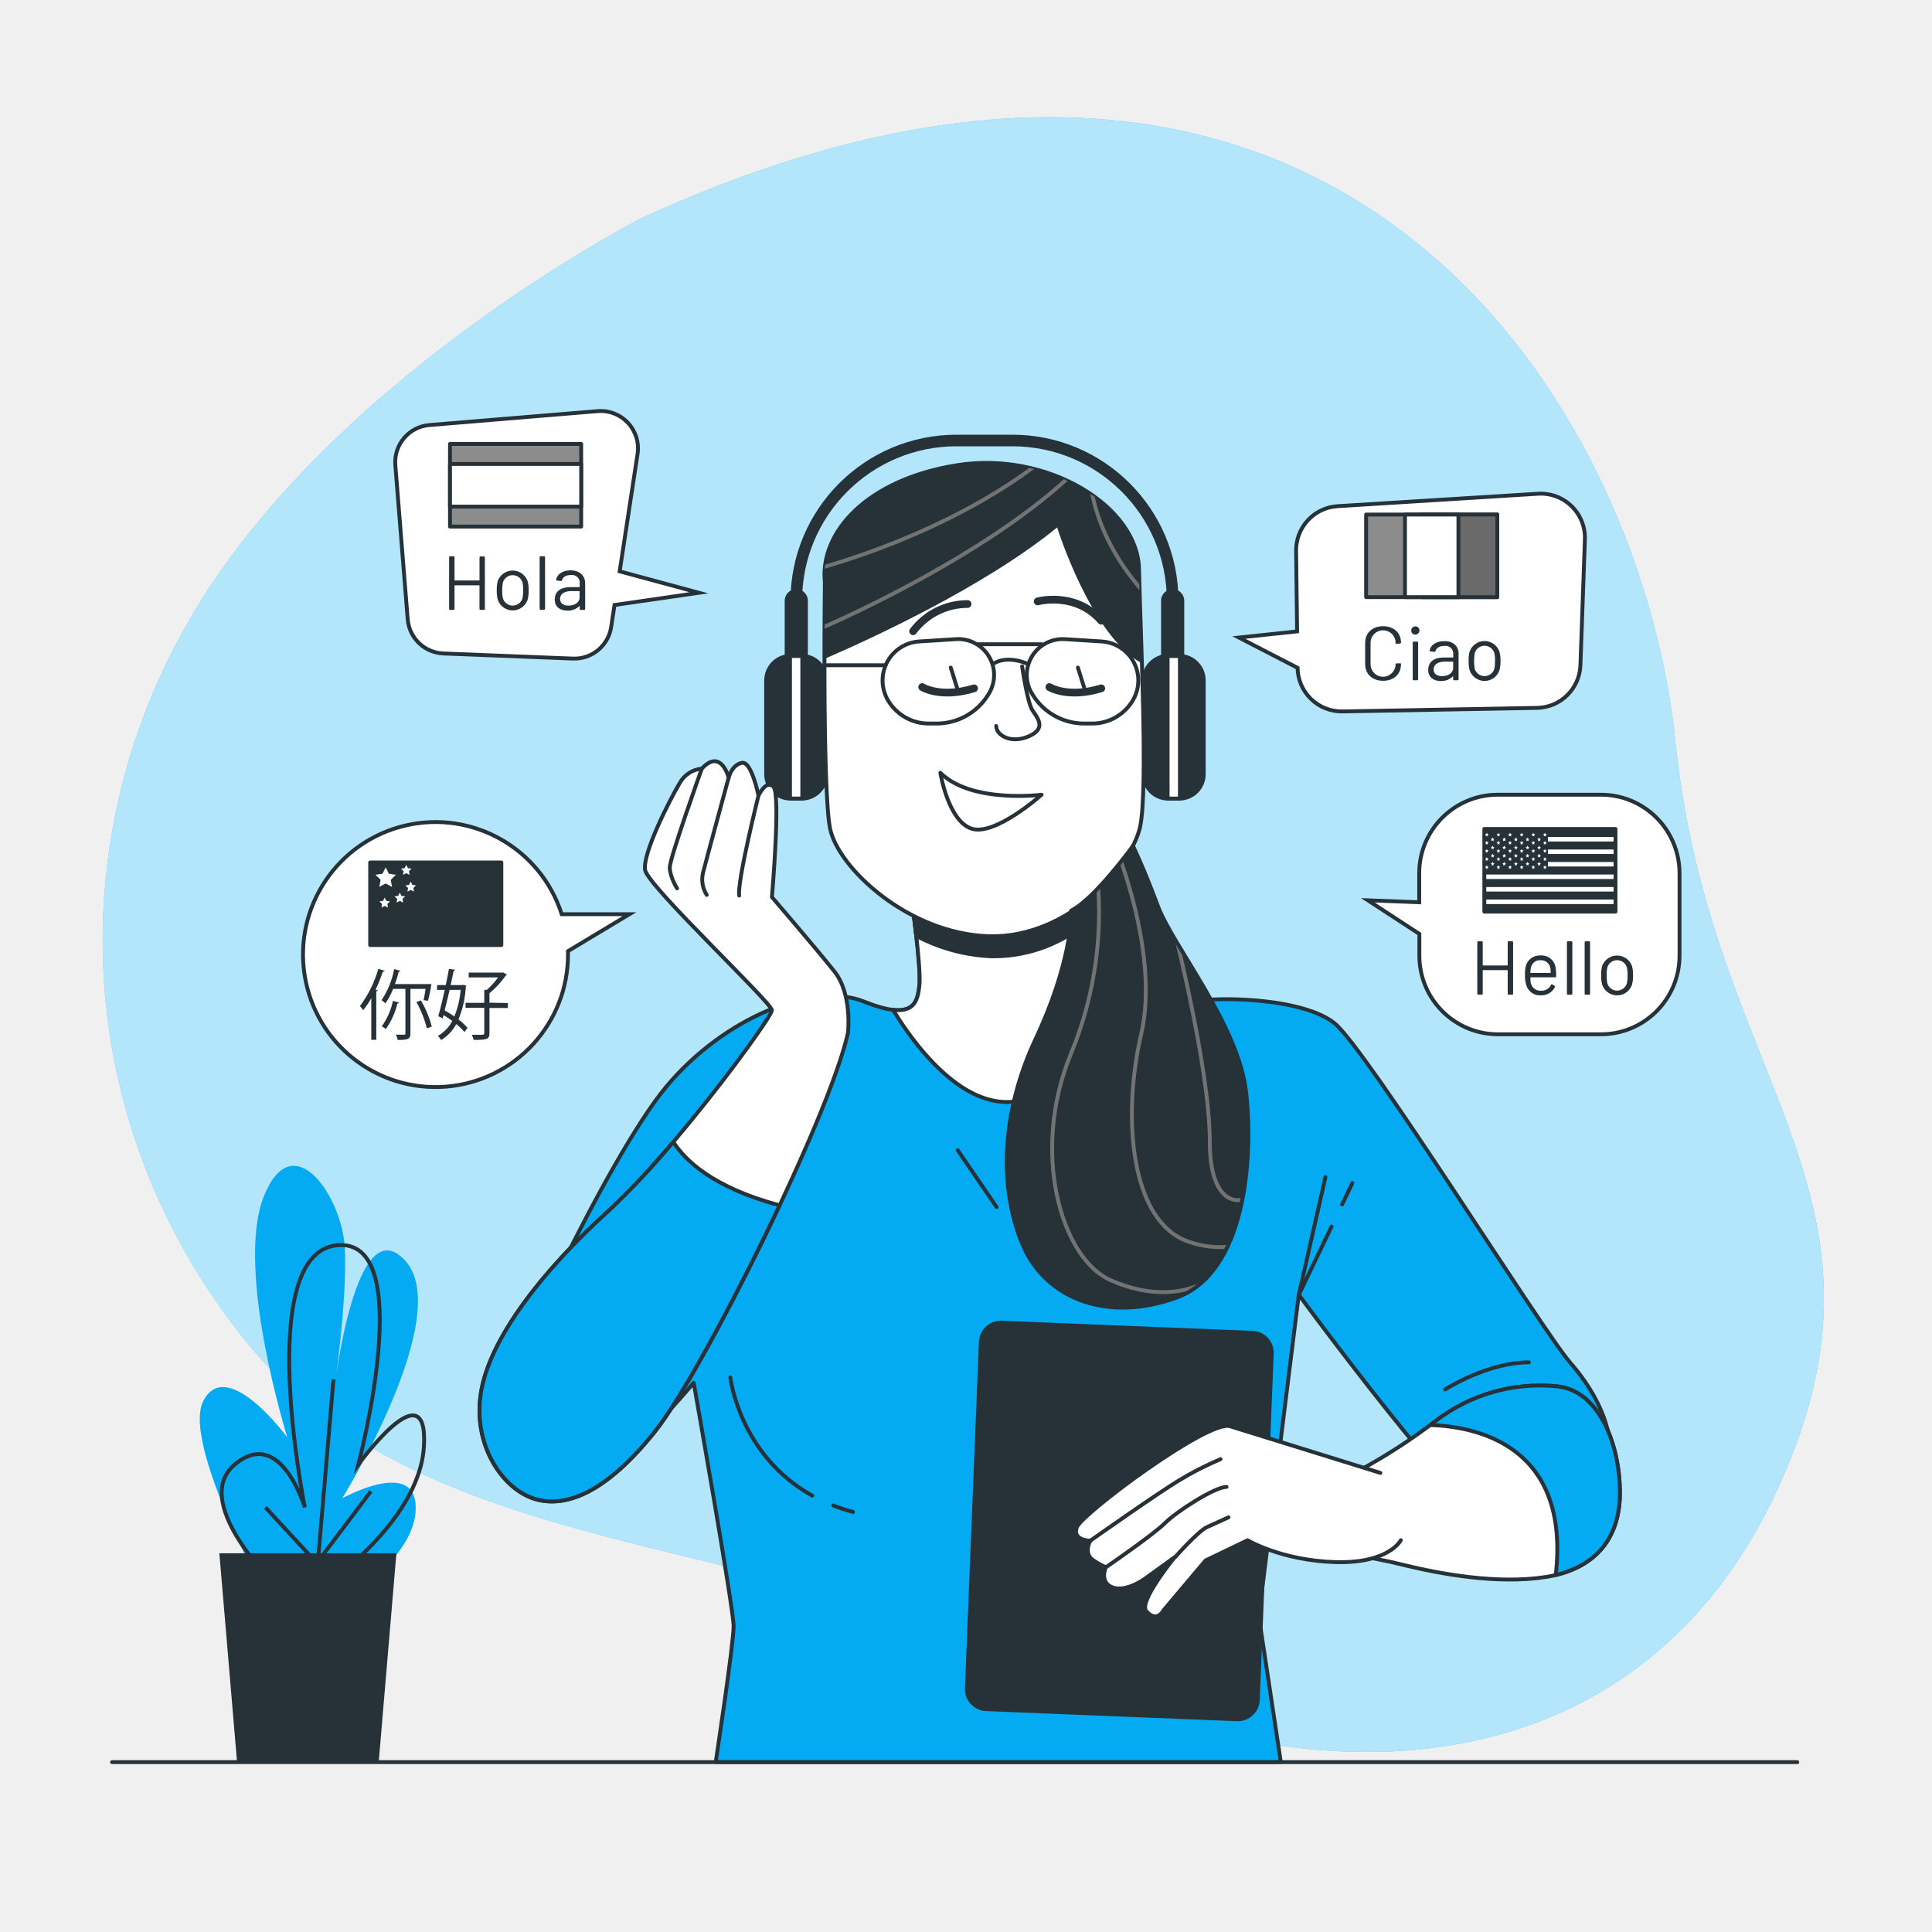
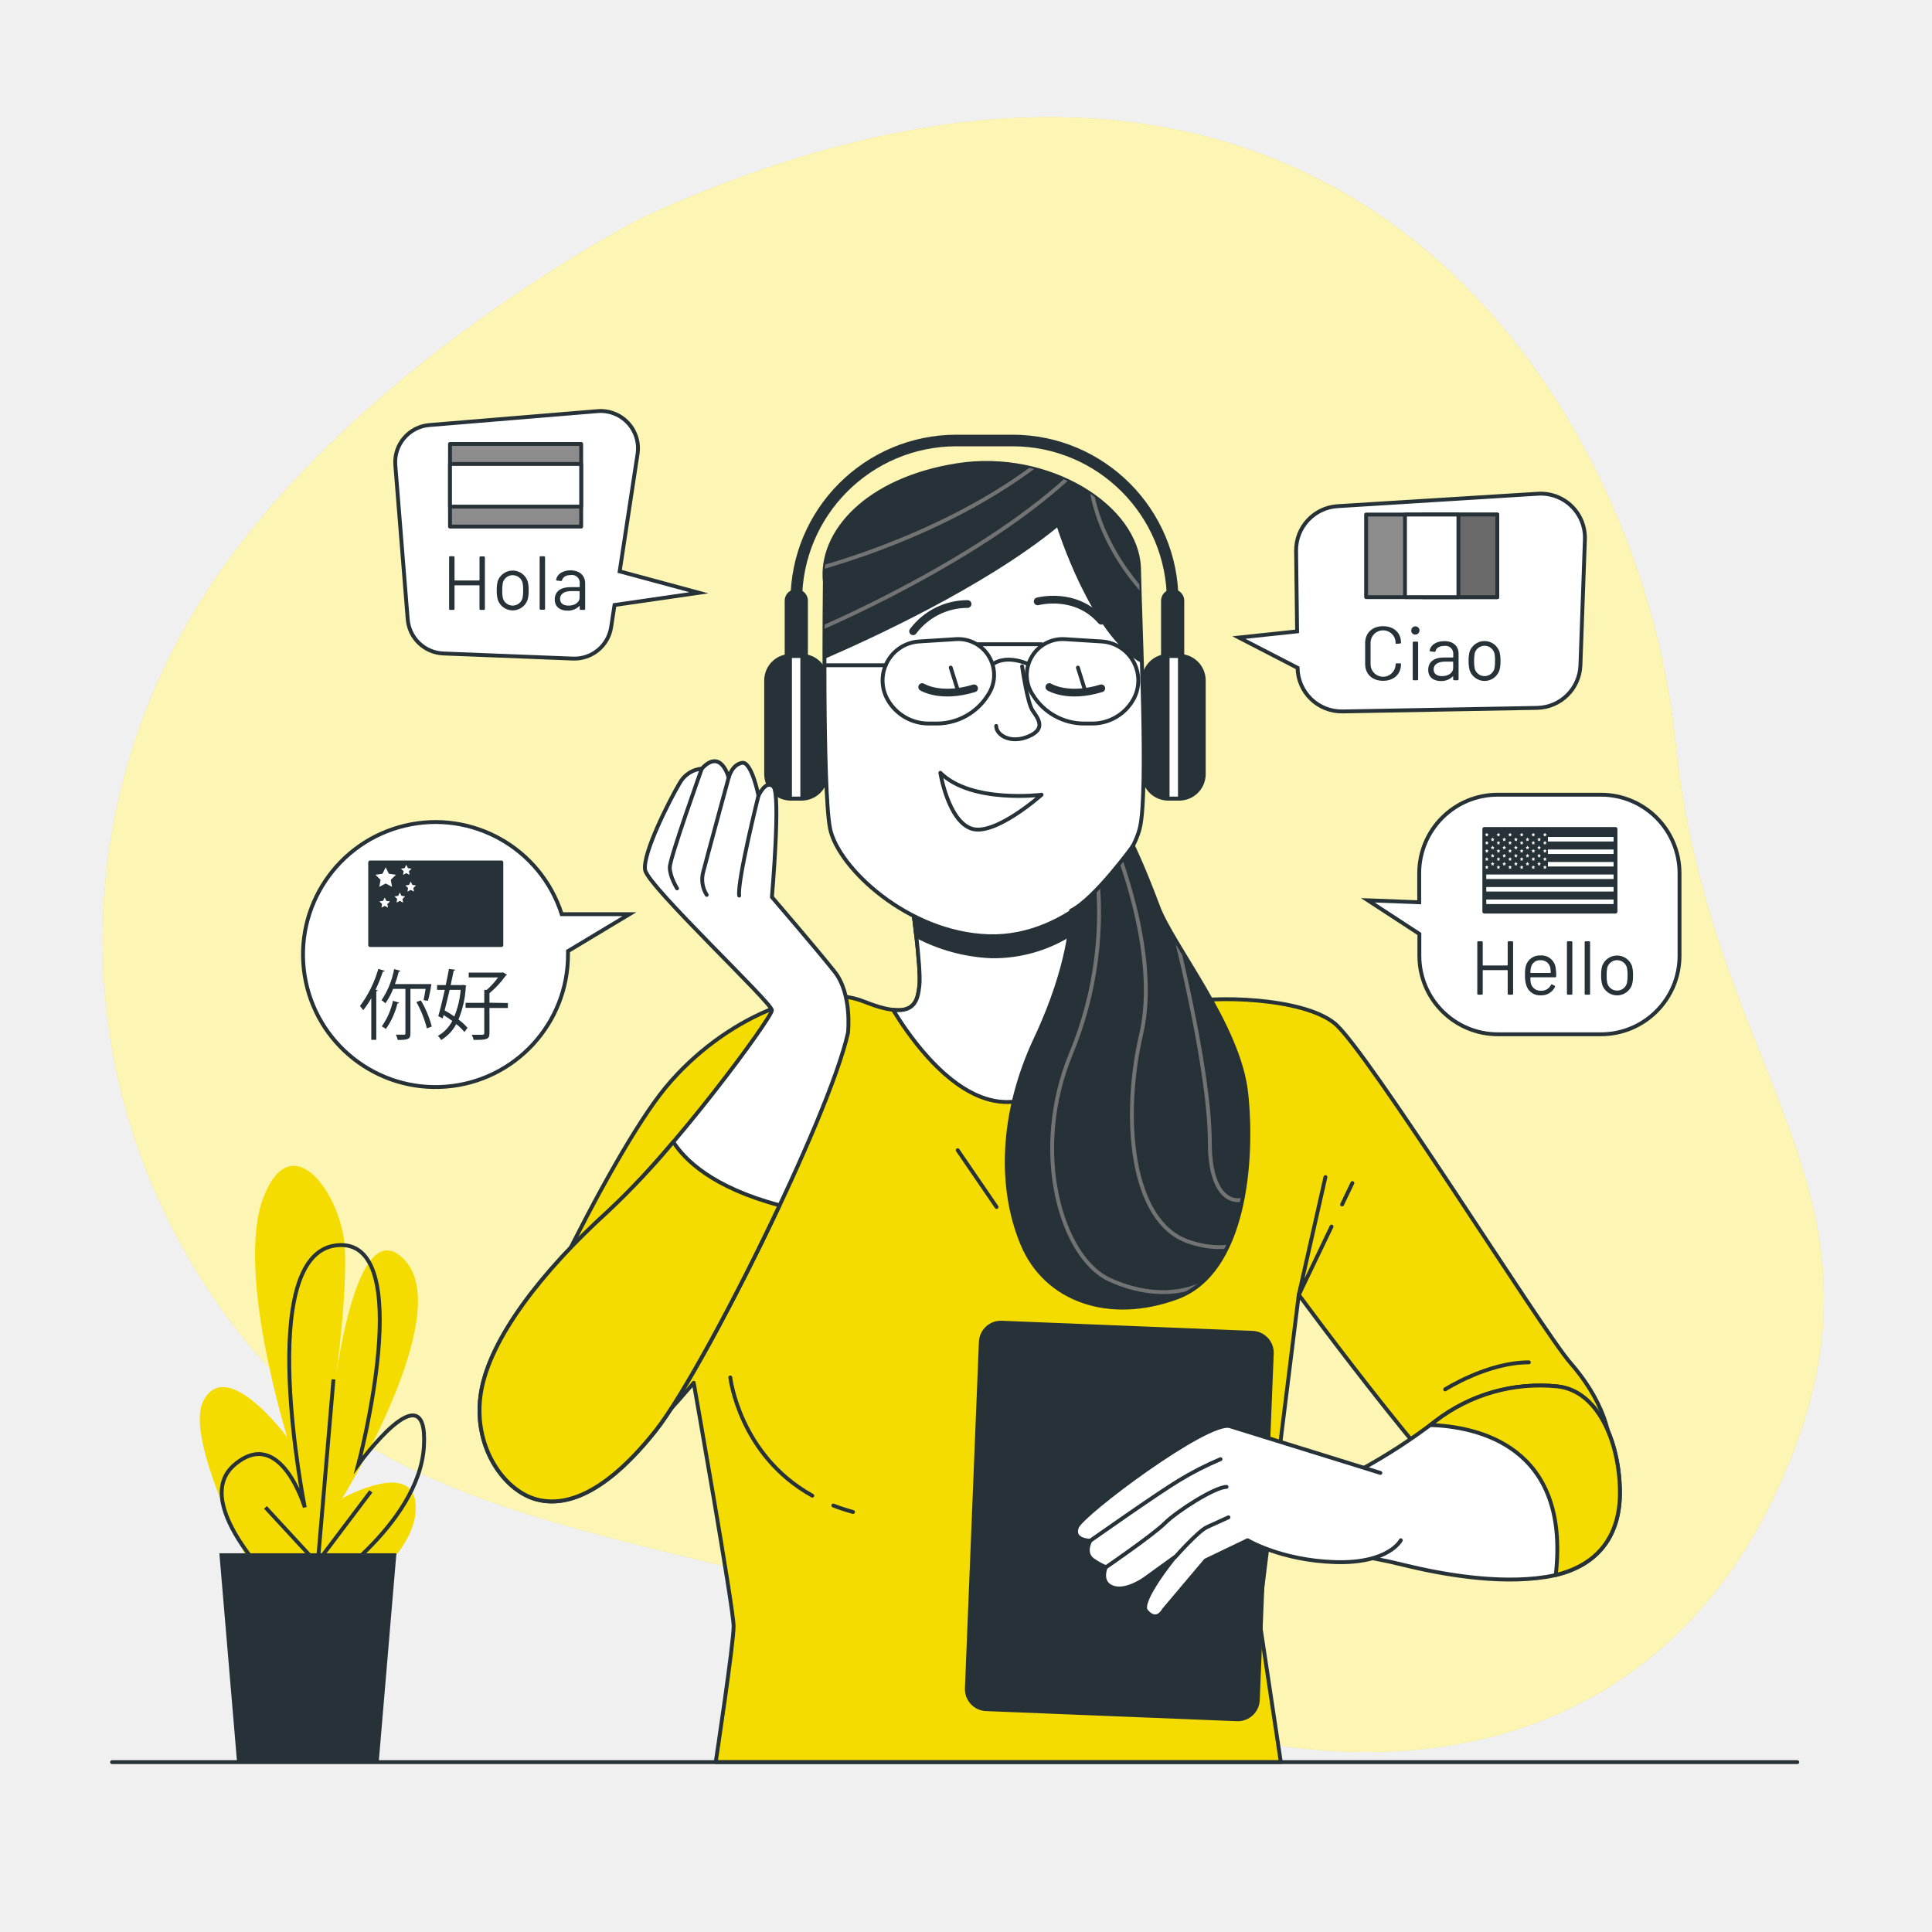
<svg xmlns="http://www.w3.org/2000/svg" viewBox="0 0 500 500">
  <defs>
    <clipPath id="freepik--clip-path--inject-35">
      <path d="M273.59,136.5s8.7,27.94,21.91,35.16c-.29-9.58-.63-18.58-.75-24.41-.34-16.12-23.51-30.56-47-26.87s-35.6,17.46-34.26,30.23c0,0-.11,8.77-.1,19.9C224.73,165.62,254.59,152,273.59,136.5Z" style="fill:#263238" />
    </clipPath>
    <clipPath id="freepik--clip-path-2--inject-35">
      <path d="M277.19,237.19s0,12.18-9.13,31.59-9.52,38.82-3.43,53.28,22.46,20.18,40,13.71,19.79-35.4,17.89-52.91-19-38.06-22.84-48.34-6.47-15.6-6.47-15.6-9.9,13.7-16,16.74Z" style="fill:#263238;stroke:#263238;stroke-linecap:round;stroke-linejoin:round" />
    </clipPath>
  </defs>
  <g id="freepik--background-simple--inject-35">
-     <path d="M166.19,56.37S90.42,95,52.63,154.47s-34.8,136,11.12,192.78,133.69,49.34,207.18,85.32,154.57,28.58,189.32-47.66S442.6,280.2,433.6,192,345.07-25.43,166.19,56.37Z" style="fill:#04ABF2" />
+     <path d="M166.19,56.37S90.42,95,52.63,154.47s-34.8,136,11.12,192.78,133.69,49.34,207.18,85.32,154.57,28.58,189.32-47.66S442.6,280.2,433.6,192,345.07-25.43,166.19,56.37Z" style="fill:#F5DC00" />
    <path d="M166.19,56.37S90.42,95,52.63,154.47s-34.8,136,11.12,192.78,133.69,49.34,207.18,85.32,154.57,28.58,189.32-47.66S442.6,280.2,433.6,192,345.07-25.43,166.19,56.37Z" style="fill:#fff;opacity:0.7" />
  </g>
  <g id="freepik--Plants--inject-35">
    <line x1="29" y1="456.04" x2="465.14" y2="456.04" style="fill:none;stroke:#263238;stroke-linecap:round;stroke-linejoin:round" />
-     <path d="M73,420.9s-26.49-46.52-20.38-58.35S74.36,372,74.36,372s-13.59-43.37-6.11-62.3,20.37,0,21,13.41-2.71,36.27-2.71,36.27,5.43-47.31,18.33-33.12-16.3,61.51-16.3,61.51,19.7-11,19,3.16-23.77,26.81-23.77,26.81" style="fill:#04ABF2" />
+     <path d="M73,420.9s-26.49-46.52-20.38-58.35S74.36,372,74.36,372s-13.59-43.37-6.11-62.3,20.37,0,21,13.41-2.71,36.27-2.71,36.27,5.43-47.31,18.33-33.12-16.3,61.51-16.3,61.51,19.7-11,19,3.16-23.77,26.81-23.77,26.81" style="fill:#F5DC00" />
    <path d="M73.23,412.23s-24.52-22.87-12.58-33.12,18.23,11,18.23,11-13.2-65.45,8.18-67.82,5.65,56.78,5.65,56.78,18.23-25.24,17-4.73S81.4,412.23,81.4,412.23" style="fill:none;stroke:#263238;stroke-miterlimit:10" />
    <line x1="85.27" y1="408.06" x2="68.7" y2="390.11" style="fill:none;stroke:#263238;stroke-miterlimit:10" />
    <line x1="81.82" y1="409.45" x2="86.3" y2="356.98" style="fill:none;stroke:#263238;stroke-miterlimit:10" />
    <line x1="81.12" y1="405.65" x2="95.97" y2="385.97" style="fill:none;stroke:#263238;stroke-miterlimit:10" />
    <polygon points="102.59 401.99 56.77 401.99 61.35 456.04 98.01 456.04 102.59 401.99" style="fill:#263238" />
  </g>
  <g id="freepik--text-balloons--inject-35">
    <path d="M398,127.78,346.16,131a11.44,11.44,0,0,0-10.73,11.57l.26,20.83L320.62,165l15.19,7.84a11.44,11.44,0,0,0,11.65,11.28l50.33-.92a11.44,11.44,0,0,0,11.22-11l1.16-32.56A11.43,11.43,0,0,0,398,127.78Z" style="fill:#fff;stroke:#263238;stroke-miterlimit:10" />
    <rect x="353.55" y="133.16" width="33.95" height="21.38" style="fill:#8c8c8c;stroke:#263238;stroke-linecap:round;stroke-linejoin:round" />
    <rect x="368.22" y="133.16" width="19.28" height="21.38" style="fill:#696969;stroke:#263238;stroke-linecap:round;stroke-linejoin:round" />
    <rect x="363.61" y="133.16" width="13.83" height="21.38" style="fill:#fff;stroke:#263238;stroke-linecap:round;stroke-linejoin:round" />
    <path d="M353.3,171.84v-5.43c0-2.61,1.85-4.35,4.64-4.35s4.64,1.7,4.64,4.27c0,.12-.1.2-.25.22l-.89.06c-.16,0-.26,0-.26-.12v-.12a3.24,3.24,0,0,0-6.48,0v5.53a3.24,3.24,0,0,0,6.48,0,.21.21,0,0,1,.26-.22l.89,0c.15,0,.25,0,.25.1v.1c0,2.59-1.85,4.31-4.64,4.31S353.3,174.47,353.3,171.84Z" style="fill:#263238" />
    <path d="M365.23,163.23a1.07,1.07,0,1,1,1.07,1A1,1,0,0,1,365.23,163.23Zm.38,12.56v-9.48a.24.24,0,0,1,.25-.26h.89a.24.24,0,0,1,.26.26v9.48a.24.24,0,0,1-.26.26h-.89A.24.24,0,0,1,365.61,175.79Z" style="fill:#263238" />
    <path d="M377.48,169.21v6.58a.24.24,0,0,1-.25.26h-.89a.24.24,0,0,1-.26-.26v-.71c0-.08-.06-.12-.12,0a4.18,4.18,0,0,1-3.08,1.17c-1.68,0-3.26-.81-3.26-2.89s1.5-3.2,4.07-3.2H376a.09.09,0,0,0,.1-.1v-.73a2,2,0,0,0-2.31-2.17c-1.25,0-2.06.51-2.28,1.34a.23.23,0,0,1-.29.2l-1-.12c-.16,0-.26-.08-.24-.21.26-1.45,1.72-2.44,3.76-2.44C376.16,165.89,377.48,167.26,377.48,169.21Zm-1.4,3.64v-1.52a.09.09,0,0,0-.1-.1h-2.07c-1.72,0-2.89.73-2.89,2s1,1.75,2.17,1.75C374.66,175,376.08,174.23,376.08,172.85Z" style="fill:#263238" />
    <path d="M380.35,173.46a8.54,8.54,0,0,1-.28-2.43,9,9,0,0,1,.26-2.41,4.1,4.1,0,0,1,7.72,0,8.73,8.73,0,0,1,.28,2.43,8.54,8.54,0,0,1-.28,2.43,4.07,4.07,0,0,1-7.7,0Zm6.4-.41a9.21,9.21,0,0,0,.16-2,8.39,8.39,0,0,0-.16-2,2.65,2.65,0,0,0-5.1,0,12.52,12.52,0,0,0,0,4,2.65,2.65,0,0,0,5.1,0Z" style="fill:#263238" />
    <path d="M180.87,153.41l-20.5-5.54L165,117.48a9.66,9.66,0,0,0-10.33-11.08L111.14,110a9.64,9.64,0,0,0-8.83,10.39l3.2,39.86a9.65,9.65,0,0,0,9.24,8.87l33.5,1.32a9.63,9.63,0,0,0,9.92-8.18l.87-5.69Z" style="fill:#fff;stroke:#263238;stroke-miterlimit:10" />
    <rect x="116.46" y="114.9" width="33.95" height="21.38" style="fill:#8c8c8c;stroke:#263238;stroke-linecap:round;stroke-linejoin:round" />
    <rect x="116.46" y="120.08" width="33.95" height="11.03" style="fill:#fff;stroke:#263238;stroke-linecap:round;stroke-linejoin:round" />
    <path d="M124.35,144h.89a.24.24,0,0,1,.25.26v13.32a.24.24,0,0,1-.25.26h-.89a.24.24,0,0,1-.26-.26v-6a.09.09,0,0,0-.1-.1h-6.26a.09.09,0,0,0-.1.1v6a.24.24,0,0,1-.26.26h-.89a.23.23,0,0,1-.25-.26V144.22a.23.23,0,0,1,.25-.26h.89a.24.24,0,0,1,.26.26v5.91a.09.09,0,0,0,.1.1H124a.09.09,0,0,0,.1-.1v-5.91A.24.24,0,0,1,124.35,144Z" style="fill:#263238" />
    <path d="M128.83,155.21a8.66,8.66,0,0,1-.27-2.43,9.09,9.09,0,0,1,.25-2.41,4.11,4.11,0,0,1,7.73,0,8.73,8.73,0,0,1,.28,2.43,8.63,8.63,0,0,1-.28,2.43,4.08,4.08,0,0,1-7.71,0Zm6.4-.42a9.05,9.05,0,0,0,.16-2,8.48,8.48,0,0,0-.16-2,2.64,2.64,0,0,0-5.09,0,8.7,8.7,0,0,0-.16,2,8.49,8.49,0,0,0,.16,2,2.64,2.64,0,0,0,5.09,0Z" style="fill:#263238" />
    <path d="M139.66,157.54V144.22a.24.24,0,0,1,.26-.26h.89a.24.24,0,0,1,.25.26v13.32a.24.24,0,0,1-.25.26h-.89A.24.24,0,0,1,139.66,157.54Z" style="fill:#263238" />
    <path d="M151.44,151v6.58a.24.24,0,0,1-.26.26h-.89a.24.24,0,0,1-.26-.26v-.71c0-.08-.06-.12-.12,0a4.16,4.16,0,0,1-3.08,1.16c-1.68,0-3.26-.81-3.26-2.88s1.5-3.2,4.07-3.2h2.29a.09.09,0,0,0,.1-.1V151a2,2,0,0,0-2.31-2.18c-1.24,0-2.05.52-2.27,1.35a.23.23,0,0,1-.3.19l-1-.11c-.15,0-.25-.08-.23-.22.25-1.44,1.72-2.43,3.75-2.43C150.11,147.64,151.44,149,151.44,151ZM150,154.59v-1.52a.09.09,0,0,0-.1-.1h-2.07c-1.72,0-2.89.73-2.89,2s1,1.76,2.18,1.76C148.61,156.75,150,156,150,154.59Z" style="fill:#263238" />
    <path d="M414.29,205.67H387.62A20.33,20.33,0,0,0,367.29,226v7.51L354,233l13.33,8.7v5.63a20.34,20.34,0,0,0,20.33,20.34h26.67a20.34,20.34,0,0,0,20.33-20.34V226A20.33,20.33,0,0,0,414.29,205.67Z" style="fill:#fff;stroke:#263238;stroke-miterlimit:10" />
    <path d="M390.45,243.6h.89a.24.24,0,0,1,.25.25v13.32a.24.24,0,0,1-.25.26h-.89a.24.24,0,0,1-.26-.26v-6a.09.09,0,0,0-.1-.1h-6.26a.09.09,0,0,0-.1.1v6a.24.24,0,0,1-.26.26h-.89a.24.24,0,0,1-.26-.26V243.85a.24.24,0,0,1,.26-.25h.89a.24.24,0,0,1,.26.25v5.91a.09.09,0,0,0,.1.1h6.26a.09.09,0,0,0,.1-.1v-5.91A.24.24,0,0,1,390.45,243.6Z" style="fill:#263238" />
    <path d="M401.39,254.9a.23.23,0,0,1,.34-.12l.57.32c.14.08.2.2.12.33a3.86,3.86,0,0,1-3.67,2.16,3.65,3.65,0,0,1-3.7-2.47,7.68,7.68,0,0,1-.38-2.73,9.11,9.11,0,0,1,.18-2.29,3.74,3.74,0,0,1,3.82-2.83,3.69,3.69,0,0,1,3.95,3.4,10.37,10.37,0,0,1,.12,2,.23.23,0,0,1-.26.25h-6.32a.09.09,0,0,0-.1.1,6.32,6.32,0,0,0,.12,1.45,2.55,2.55,0,0,0,2.68,1.93A2.71,2.71,0,0,0,401.39,254.9Zm-5.17-4.55a5.58,5.58,0,0,0-.16,1.35.09.09,0,0,0,.1.1h5.08a.09.09,0,0,0,.09-.1,10.31,10.31,0,0,0-.11-1.27,2.47,2.47,0,0,0-2.55-1.93A2.34,2.34,0,0,0,396.22,250.35Z" style="fill:#263238" />
    <path d="M405.52,257.17V243.85a.24.24,0,0,1,.26-.25h.89a.23.23,0,0,1,.25.25v13.32a.23.23,0,0,1-.25.26h-.89A.24.24,0,0,1,405.52,257.17Z" style="fill:#263238" />
    <path d="M410.11,257.17V243.85a.24.24,0,0,1,.25-.25h.89a.24.24,0,0,1,.26.25v13.32a.24.24,0,0,1-.26.26h-.89A.24.24,0,0,1,410.11,257.17Z" style="fill:#263238" />
    <path d="M414.65,254.84a8.54,8.54,0,0,1-.28-2.43,9,9,0,0,1,.26-2.41,4.11,4.11,0,0,1,7.73,0,8.76,8.76,0,0,1,.27,2.43,8.57,8.57,0,0,1-.27,2.43,4.08,4.08,0,0,1-7.71,0Zm6.4-.41a9.21,9.21,0,0,0,.16-2,8.53,8.53,0,0,0-.16-2,2.64,2.64,0,0,0-5.09,0,8.75,8.75,0,0,0-.16,2,8.64,8.64,0,0,0,.16,2,2.64,2.64,0,0,0,5.09,0Z" style="fill:#263238" />
    <rect x="384.14" y="214.54" width="33.95" height="21.38" style="fill:#fff;stroke:#263238;stroke-linecap:round;stroke-linejoin:round" />
    <rect x="384.32" y="214.54" width="33.95" height="2.07" style="fill:#263238" />
    <rect x="384.32" y="217.78" width="33.95" height="2.07" style="fill:#263238" />
    <rect x="384.32" y="221.01" width="33.95" height="2.07" style="fill:#263238" />
    <rect x="384.32" y="224.25" width="33.95" height="2.07" style="fill:#263238" />
    <rect x="384.32" y="227.49" width="33.95" height="2.07" style="fill:#263238" />
    <rect x="384.32" y="230.73" width="33.95" height="2.07" style="fill:#263238" />
    <rect x="384.32" y="233.97" width="33.95" height="2.07" style="fill:#263238" />
    <rect x="384.14" y="214.54" width="16.46" height="11.39" style="fill:#263238" />
    <polygon points="384.78 215.5 384.93 215.82 385.25 215.87 385.02 216.12 385.07 216.47 384.78 216.31 384.5 216.47 384.55 216.12 384.32 215.87 384.64 215.82 384.78 215.5" style="fill:#fff" />
    <polygon points="384.78 217.61 384.93 217.93 385.25 217.98 385.02 218.23 385.07 218.58 384.78 218.41 384.5 218.58 384.55 218.23 384.32 217.98 384.64 217.93 384.78 217.61" style="fill:#fff" />
    <polygon points="384.78 219.71 384.93 220.03 385.25 220.08 385.02 220.33 385.07 220.68 384.78 220.51 384.5 220.68 384.55 220.33 384.32 220.08 384.64 220.03 384.78 219.71" style="fill:#fff" />
    <polygon points="384.78 221.81 384.93 222.13 385.25 222.19 385.02 222.43 385.07 222.78 384.78 222.62 384.5 222.78 384.55 222.43 384.32 222.19 384.64 222.13 384.78 221.81" style="fill:#fff" />
    <polygon points="384.78 223.92 384.93 224.24 385.25 224.29 385.02 224.54 385.07 224.89 384.78 224.72 384.5 224.89 384.55 224.54 384.32 224.29 384.64 224.24 384.78 223.92" style="fill:#fff" />
    <polygon points="386.29 216.73 386.43 217.05 386.75 217.1 386.52 217.35 386.57 217.7 386.29 217.54 386 217.7 386.05 217.35 385.82 217.1 386.14 217.05 386.29 216.73" style="fill:#fff" />
    <polygon points="386.29 218.84 386.43 219.16 386.75 219.21 386.52 219.46 386.57 219.81 386.29 219.64 386 219.81 386.05 219.46 385.82 219.21 386.14 219.16 386.29 218.84" style="fill:#fff" />
    <polygon points="386.29 220.94 386.43 221.26 386.75 221.31 386.52 221.56 386.57 221.91 386.29 221.75 386 221.91 386.05 221.56 385.82 221.31 386.14 221.26 386.29 220.94" style="fill:#fff" />
    <polygon points="386.29 223.04 386.43 223.36 386.75 223.41 386.52 223.66 386.57 224.01 386.29 223.85 386 224.01 386.05 223.66 385.82 223.41 386.14 223.36 386.29 223.04" style="fill:#fff" />
    <polygon points="387.79 215.5 387.94 215.82 388.26 215.87 388.02 216.12 388.08 216.47 387.79 216.31 387.5 216.47 387.56 216.12 387.32 215.87 387.65 215.82 387.79 215.5" style="fill:#fff" />
    <polygon points="387.79 217.61 387.94 217.93 388.26 217.98 388.02 218.23 388.08 218.58 387.79 218.41 387.5 218.58 387.56 218.23 387.32 217.98 387.65 217.93 387.79 217.61" style="fill:#fff" />
    <polygon points="387.79 219.71 387.94 220.03 388.26 220.08 388.02 220.33 388.08 220.68 387.79 220.51 387.5 220.68 387.56 220.33 387.32 220.08 387.65 220.03 387.79 219.71" style="fill:#fff" />
    <polygon points="387.79 221.81 387.94 222.13 388.26 222.19 388.02 222.43 388.08 222.78 387.79 222.62 387.5 222.78 387.56 222.43 387.32 222.19 387.65 222.13 387.79 221.81" style="fill:#fff" />
    <polygon points="387.79 223.92 387.94 224.24 388.26 224.29 388.02 224.54 388.08 224.89 387.79 224.72 387.5 224.89 387.56 224.54 387.32 224.29 387.65 224.24 387.79 223.92" style="fill:#fff" />
    <polygon points="389.3 216.73 389.44 217.05 389.76 217.1 389.53 217.35 389.58 217.7 389.3 217.54 389.01 217.7 389.06 217.35 388.83 217.1 389.15 217.05 389.3 216.73" style="fill:#fff" />
    <polygon points="389.3 218.84 389.44 219.16 389.76 219.21 389.53 219.46 389.58 219.81 389.3 219.64 389.01 219.81 389.06 219.46 388.83 219.21 389.15 219.16 389.3 218.84" style="fill:#fff" />
    <polygon points="389.3 220.94 389.44 221.26 389.76 221.31 389.53 221.56 389.58 221.91 389.3 221.75 389.01 221.91 389.06 221.56 388.83 221.31 389.15 221.26 389.3 220.94" style="fill:#fff" />
    <polygon points="389.3 223.04 389.44 223.36 389.76 223.41 389.53 223.66 389.58 224.01 389.3 223.85 389.01 224.01 389.06 223.66 388.83 223.41 389.15 223.36 389.3 223.04" style="fill:#fff" />
    <polygon points="390.8 215.5 390.94 215.82 391.26 215.87 391.03 216.12 391.09 216.47 390.8 216.31 390.51 216.47 390.56 216.12 390.33 215.87 390.65 215.82 390.8 215.5" style="fill:#fff" />
    <polygon points="390.8 217.61 390.94 217.93 391.26 217.98 391.03 218.23 391.09 218.58 390.8 218.41 390.51 218.58 390.56 218.23 390.33 217.98 390.65 217.93 390.8 217.61" style="fill:#fff" />
    <polygon points="390.8 219.71 390.94 220.03 391.26 220.08 391.03 220.33 391.09 220.68 390.8 220.51 390.51 220.68 390.56 220.33 390.33 220.08 390.65 220.03 390.8 219.71" style="fill:#fff" />
    <polygon points="390.8 221.81 390.94 222.13 391.26 222.19 391.03 222.43 391.09 222.78 390.8 222.62 390.51 222.78 390.56 222.43 390.33 222.19 390.65 222.13 390.8 221.81" style="fill:#fff" />
    <polygon points="390.8 223.92 390.94 224.24 391.26 224.29 391.03 224.54 391.09 224.89 390.8 224.72 390.51 224.89 390.56 224.54 390.33 224.29 390.65 224.24 390.8 223.92" style="fill:#fff" />
    <polygon points="392.3 216.73 392.45 217.05 392.77 217.1 392.54 217.35 392.59 217.7 392.3 217.54 392.01 217.7 392.07 217.35 391.84 217.1 392.16 217.05 392.3 216.73" style="fill:#fff" />
    <polygon points="392.3 218.84 392.45 219.16 392.77 219.21 392.54 219.46 392.59 219.81 392.3 219.64 392.01 219.81 392.07 219.46 391.84 219.21 392.16 219.16 392.3 218.84" style="fill:#fff" />
    <polygon points="392.3 220.94 392.45 221.26 392.77 221.31 392.54 221.56 392.59 221.91 392.3 221.75 392.01 221.91 392.07 221.56 391.84 221.31 392.16 221.26 392.3 220.94" style="fill:#fff" />
    <polygon points="392.3 223.04 392.45 223.36 392.77 223.41 392.54 223.66 392.59 224.01 392.3 223.85 392.01 224.01 392.07 223.66 391.84 223.41 392.16 223.36 392.3 223.04" style="fill:#fff" />
    <polygon points="393.81 215.5 393.95 215.82 394.27 215.87 394.04 216.12 394.09 216.47 393.81 216.31 393.52 216.47 393.57 216.12 393.34 215.87 393.66 215.82 393.81 215.5" style="fill:#fff" />
    <polygon points="393.81 217.61 393.95 217.93 394.27 217.98 394.04 218.23 394.09 218.58 393.81 218.41 393.52 218.58 393.57 218.23 393.34 217.98 393.66 217.93 393.81 217.61" style="fill:#fff" />
    <polygon points="393.81 219.71 393.95 220.03 394.27 220.08 394.04 220.33 394.09 220.68 393.81 220.51 393.52 220.68 393.57 220.33 393.34 220.08 393.66 220.03 393.81 219.71" style="fill:#fff" />
    <polygon points="393.81 221.81 393.95 222.13 394.27 222.19 394.04 222.43 394.09 222.78 393.81 222.62 393.52 222.78 393.57 222.43 393.34 222.19 393.66 222.13 393.81 221.81" style="fill:#fff" />
    <polygon points="393.81 223.92 393.95 224.24 394.27 224.29 394.04 224.54 394.09 224.89 393.81 224.72 393.52 224.89 393.57 224.54 393.34 224.29 393.66 224.24 393.81 223.92" style="fill:#fff" />
    <polygon points="395.31 216.73 395.45 217.05 395.78 217.1 395.54 217.35 395.6 217.7 395.31 217.54 395.02 217.7 395.08 217.35 394.84 217.1 395.17 217.05 395.31 216.73" style="fill:#fff" />
    <polygon points="395.31 218.84 395.45 219.16 395.78 219.21 395.54 219.46 395.6 219.81 395.31 219.64 395.02 219.81 395.08 219.46 394.84 219.21 395.17 219.16 395.31 218.84" style="fill:#fff" />
    <polygon points="395.31 220.94 395.45 221.26 395.78 221.31 395.54 221.56 395.6 221.91 395.31 221.75 395.02 221.91 395.08 221.56 394.84 221.31 395.17 221.26 395.31 220.94" style="fill:#fff" />
    <polygon points="395.31 223.04 395.45 223.36 395.78 223.41 395.54 223.66 395.6 224.01 395.31 223.85 395.02 224.01 395.08 223.66 394.84 223.41 395.17 223.36 395.31 223.04" style="fill:#fff" />
    <polygon points="396.81 215.5 396.96 215.82 397.28 215.87 397.05 216.12 397.1 216.47 396.81 216.31 396.53 216.47 396.58 216.12 396.35 215.87 396.67 215.82 396.81 215.5" style="fill:#fff" />
    <polygon points="396.81 217.61 396.96 217.93 397.28 217.98 397.05 218.23 397.1 218.58 396.81 218.41 396.53 218.58 396.58 218.23 396.35 217.98 396.67 217.93 396.81 217.61" style="fill:#fff" />
    <polygon points="396.81 219.71 396.96 220.03 397.28 220.08 397.05 220.33 397.1 220.68 396.81 220.51 396.53 220.68 396.58 220.33 396.35 220.08 396.67 220.03 396.81 219.71" style="fill:#fff" />
    <polygon points="396.81 221.81 396.96 222.13 397.28 222.19 397.05 222.43 397.1 222.78 396.81 222.62 396.53 222.78 396.58 222.43 396.35 222.19 396.67 222.13 396.81 221.81" style="fill:#fff" />
    <polygon points="396.81 223.92 396.96 224.24 397.28 224.29 397.05 224.54 397.1 224.89 396.81 224.72 396.53 224.89 396.58 224.54 396.35 224.29 396.67 224.24 396.81 223.92" style="fill:#fff" />
    <polygon points="398.32 216.73 398.46 217.05 398.78 217.1 398.55 217.35 398.61 217.7 398.32 217.54 398.03 217.7 398.08 217.35 397.85 217.1 398.17 217.05 398.32 216.73" style="fill:#fff" />
    <polygon points="398.32 218.84 398.46 219.16 398.78 219.21 398.55 219.46 398.61 219.81 398.32 219.64 398.03 219.81 398.08 219.46 397.85 219.21 398.17 219.16 398.32 218.84" style="fill:#fff" />
    <polygon points="398.32 220.94 398.46 221.26 398.78 221.31 398.55 221.56 398.61 221.91 398.32 221.75 398.03 221.91 398.08 221.56 397.85 221.31 398.17 221.26 398.32 220.94" style="fill:#fff" />
    <polygon points="398.32 223.04 398.46 223.36 398.78 223.41 398.55 223.66 398.61 224.01 398.32 223.85 398.03 224.01 398.08 223.66 397.85 223.41 398.17 223.36 398.32 223.04" style="fill:#fff" />
    <polygon points="399.82 215.5 399.97 215.82 400.29 215.87 400.06 216.12 400.11 216.47 399.82 216.31 399.53 216.47 399.59 216.12 399.36 215.87 399.68 215.82 399.82 215.5" style="fill:#fff" />
    <polygon points="399.82 217.61 399.97 217.93 400.29 217.98 400.06 218.23 400.11 218.58 399.82 218.41 399.53 218.58 399.59 218.23 399.36 217.98 399.68 217.93 399.82 217.61" style="fill:#fff" />
    <polygon points="399.82 219.71 399.97 220.03 400.29 220.08 400.06 220.33 400.11 220.68 399.82 220.51 399.53 220.68 399.59 220.33 399.36 220.08 399.68 220.03 399.82 219.71" style="fill:#fff" />
    <polygon points="399.82 221.81 399.97 222.13 400.29 222.19 400.06 222.43 400.11 222.78 399.82 222.62 399.53 222.78 399.59 222.43 399.36 222.19 399.68 222.13 399.82 221.81" style="fill:#fff" />
    <polygon points="399.82 223.92 399.97 224.24 400.29 224.29 400.06 224.54 400.11 224.89 399.82 224.72 399.53 224.89 399.59 224.54 399.36 224.29 399.68 224.24 399.82 223.92" style="fill:#fff" />
    <path d="M162.9,236.59H145.37A34.29,34.29,0,1,0,147,246.92c0-.26,0-.51,0-.77Z" style="fill:#fff;stroke:#263238;stroke-miterlimit:10" />
    <path d="M96.09,258.35A24.74,24.74,0,0,1,94,261.44a9.94,9.94,0,0,0-.85-1.07,29.61,29.61,0,0,0,4.76-9.62l1.64.49c-.08.2-.25.24-.47.22a43.11,43.11,0,0,1-1.88,4.68l.57.16c0,.12-.13.22-.39.23V269.1H96.09Zm13.53.48c.16-.73.36-1.84.53-2.91h-3.93v11.54c0,1.42-.51,1.68-3.28,1.68a5.31,5.31,0,0,0-.49-1.36c.49,0,1,0,1.34,0h.79c.26,0,.34-.08.34-.34V255.92h-3.18a17.44,17.44,0,0,1-2,3.74,5.36,5.36,0,0,0-1-.81A21.39,21.39,0,0,0,102,250.8l1.64.44c0,.14-.17.22-.43.2a30.77,30.77,0,0,1-1,3.24h8.73l.7,0a34.49,34.49,0,0,1-.89,4.34Zm-6.32.65c-.06.14-.2.22-.44.22a19.4,19.4,0,0,1-3,6.6,6.3,6.3,0,0,0-1.05-.68A17.94,17.94,0,0,0,101.7,259Zm7.17,6.66a27.38,27.38,0,0,0-2.71-6.82l1.17-.41a26.42,26.42,0,0,1,2.81,6.75Z" style="fill:#263238" />
    <path d="M119.92,254.88l.75.19-.12.28a25.84,25.84,0,0,1-1.9,8.5A13.92,13.92,0,0,1,121,266l-.81,1.09a13.41,13.41,0,0,0-2.11-2.06,10.69,10.69,0,0,1-3.91,4.13,6.16,6.16,0,0,0-.83-1.09,9.34,9.34,0,0,0,3.71-3.85,26.14,26.14,0,0,0-2.25-1.52l-.24.87-1.13-.59c.5-1.74,1.11-4.25,1.68-6.8h-2v-1.25h2.25c.32-1.48.59-2.9.83-4.17l1.62.2c0,.14-.14.22-.39.24-.22,1.13-.5,2.41-.79,3.73h3Zm-3.56,1.3c-.42,1.84-.87,3.69-1.29,5.31.83.46,1.68,1,2.51,1.57a23.24,23.24,0,0,0,1.64-6.88Zm15.08,3.4v1.28h-4.77v6.54c0,1.52-.59,1.76-4.09,1.72a6.71,6.71,0,0,0-.49-1.32l2.37,0c.67,0,.87,0,.87-.42v-6.56h-4.84v-1.28h4.84v-3.36l.65,0a20,20,0,0,0,2.93-3.22H121.3v-1.25h8.61l.26-.08,1.05.66a.64.64,0,0,1-.32.19,24.82,24.82,0,0,1-4.23,4.57v2.45Z" style="fill:#263238" />
    <rect x="95.8" y="223.2" width="33.95" height="21.38" style="fill:#263238;stroke:#263238;stroke-linecap:round;stroke-linejoin:round" />
    <polygon points="99.81 224.46 100.64 226.13 102.47 226.39 101.14 227.69 101.46 229.51 99.81 228.65 98.17 229.51 98.49 227.69 97.16 226.39 98.99 226.13 99.81 224.46" style="fill:#fff" />
    <polygon points="105.14 223.81 105.57 224.67 106.51 224.81 105.83 225.47 105.99 226.41 105.14 225.97 104.3 226.41 104.46 225.47 103.77 224.81 104.72 224.67 105.14 223.81" style="fill:#fff" />
    <polygon points="106.29 228.15 106.71 229.01 107.66 229.14 106.97 229.81 107.13 230.75 106.29 230.31 105.44 230.75 105.6 229.81 104.92 229.14 105.86 229.01 106.29 228.15" style="fill:#fff" />
    <polygon points="103.47 230.99 103.89 231.84 104.84 231.98 104.16 232.65 104.32 233.59 103.47 233.14 102.63 233.59 102.79 232.65 102.1 231.98 103.05 231.84 103.47 230.99" style="fill:#fff" />
    <polygon points="99.56 232.29 99.98 233.14 100.93 233.28 100.25 233.95 100.41 234.89 99.56 234.45 98.72 234.89 98.88 233.95 98.19 233.28 99.14 233.14 99.56 232.29" style="fill:#fff" />
  </g>
  <g id="freepik--Character--inject-35">
    <path d="M303.48,155.48A41.48,41.48,0,0,0,262,114H247.56a41.48,41.48,0,0,0-41.48,41.48" style="fill:none;stroke:#263238;stroke-linecap:round;stroke-linejoin:round;stroke-width:3px" />
    <line x1="303.48" y1="186.2" x2="303.48" y2="155.48" style="fill:none;stroke:#263238;stroke-linecap:round;stroke-linejoin:round;stroke-width:6px" />
    <line x1="206.08" y1="155.48" x2="206.08" y2="186.2" style="fill:none;stroke:#263238;stroke-linecap:round;stroke-linejoin:round;stroke-width:6px" />
-     <path d="M235.87,232.29s2.59,18.09,2.07,22.74-1.55,9.3-14.47,4.13-36.17,4.14-51.16,22.22-43.4,78.55-43.4,85.78,5.68,17,16,18.6,34.62-27.9,34.62-27.9,10.33,58.39,10.33,63S185.23,456,185.23,456H331.47l-5.69-37.72,10.34-83.2s42.89,58.39,52.19,61,23.77-2.07,27.39-12.92-2.07-22.22-9.31-30.49-52.7-81.13-61-87.84-31.52-7.24-39.79-5.17-22.22,5.17-25.84,3.1-3.61-21.7,0-30.49C279.79,232.29,248.27,240.56,235.87,232.29Z" style="fill:#04ABF2;stroke:#263238;stroke-linecap:round;stroke-linejoin:round" />
+     <path d="M235.87,232.29s2.59,18.09,2.07,22.74-1.55,9.3-14.47,4.13-36.17,4.14-51.16,22.22-43.4,78.55-43.4,85.78,5.68,17,16,18.6,34.62-27.9,34.62-27.9,10.33,58.39,10.33,63S185.23,456,185.23,456H331.47l-5.69-37.72,10.34-83.2s42.89,58.39,52.19,61,23.77-2.07,27.39-12.92-2.07-22.22-9.31-30.49-52.7-81.13-61-87.84-31.52-7.24-39.79-5.17-22.22,5.17-25.84,3.1-3.61-21.7,0-30.49C279.79,232.29,248.27,240.56,235.87,232.29Z" style="fill:#F5DC00;stroke:#263238;stroke-linecap:round;stroke-linejoin:round" />
    <path d="M215.67,389.63a52.36,52.36,0,0,0,5.09,1.67" style="fill:none;stroke:#263238;stroke-linecap:round;stroke-linejoin:round" />
    <path d="M189,356.48s2.3,20.08,21.22,30.6" style="fill:none;stroke:#263238;stroke-linecap:round;stroke-linejoin:round" />
    <line x1="247.85" y1="297.67" x2="257.91" y2="312.37" style="fill:none;stroke:#263238;stroke-linecap:round;stroke-linejoin:round" />
    <line x1="347.33" y1="311.72" x2="349.99" y2="306.18" style="fill:none;stroke:#263238;stroke-linecap:round;stroke-linejoin:round" />
    <polyline points="343.02 304.63 336.12 335.12 344.6 317.43" style="fill:none;stroke:#263238;stroke-linecap:round;stroke-linejoin:round" />
    <path d="M374,359.57s10.92-7,21.67-7" style="fill:none;stroke:#263238;stroke-linecap:round;stroke-linejoin:round" />
    <path d="M351.78,380.54a149,149,0,0,0,19.79-12.82,44.28,44.28,0,0,1,31.5-8.92c10.31,1.11,15.89,13.93,16.16,26.76s-6.69,20.62-19.23,22.57-27.32-.83-36.51-3.06a121.13,121.13,0,0,0-14.78-2.79S336.73,383.88,351.78,380.54Z" style="fill:#fff;stroke:#263238;stroke-linecap:round;stroke-linejoin:round" />
-     <path d="M419.23,385.56c-.27-12.83-5.85-25.65-16.16-26.76a44.28,44.28,0,0,0-31.5,8.92l-1.4,1.07c12,.41,36.26,5.31,32.46,38.82C413.51,405,419.49,397.45,419.23,385.56Z" style="fill:#04ABF2;stroke:#263238;stroke-linecap:round;stroke-linejoin:round" />
+     <path d="M419.23,385.56c-.27-12.83-5.85-25.65-16.16-26.76a44.28,44.28,0,0,0-31.5,8.92l-1.4,1.07c12,.41,36.26,5.31,32.46,38.82C413.51,405,419.49,397.45,419.23,385.56Z" style="fill:#F5DC00;stroke:#263238;stroke-linecap:round;stroke-linejoin:round" />
    <path d="M235.87,232.29s2.59,18.09,2.07,22.74c-.39,3.49-1.07,7-6.83,6.32,8.24,13.47,32.17,45.09,54.5,2-2.6.16-4.7,0-5.82-.62-3.61-2.07-3.61-21.7,0-30.49C279.79,232.29,248.27,240.56,235.87,232.29Z" style="fill:#fff;stroke:#263238;stroke-linecap:round;stroke-linejoin:round" />
    <path d="M235.87,232.29s.67,4.7,1.26,9.92a45.79,45.79,0,0,0,19.4,5.28,37.46,37.46,0,0,0,21.11-6.11,37.39,37.39,0,0,1,2.15-9.09S248.27,240.56,235.87,232.29Z" style="fill:#263238;stroke:#263238;stroke-linecap:round;stroke-linejoin:round" />
    <rect x="198.28" y="169.75" width="15.53" height="36.94" rx="6.34" style="fill:#263238;stroke:#263238;stroke-linecap:round;stroke-linejoin:round" />
    <path d="M207.63,169.78c-.23,0-.47,0-.71,0h-1.76c-.24,0-.47,0-.71,0v36.88c.24,0,.47,0,.71,0h1.76c.24,0,.48,0,.71,0Z" style="fill:#fff;stroke:#263238;stroke-linecap:round;stroke-linejoin:round" />
    <rect x="296" y="169.75" width="15.53" height="36.94" rx="6.34" style="fill:#263238;stroke:#263238;stroke-linecap:round;stroke-linejoin:round" />
    <path d="M305.36,169.78c-.23,0-.47,0-.71,0h-1.76c-.24,0-.48,0-.71,0v36.88c.23,0,.47,0,.71,0h1.76c.24,0,.48,0,.71,0Z" style="fill:#fff;stroke:#263238;stroke-linecap:round;stroke-linejoin:round" />
    <path d="M181.63,198.92a7.29,7.29,0,0,0-5.79,3.86c-2.32,3.86-9.65,18.14-8.88,22.39s32.81,34.35,32.81,36.28-25.47,36.67-42.46,52.11-30.49,32.8-32.81,46.7,5.79,25.47,14.29,27.79,18.91-2.7,30.87-17.76,44.78-80.67,49.8-103c0,0,1.15-10-3.48-15.83s-16.21-19.3-16.21-19.3,2.32-26.63.39-28.56-3.86,2.32-3.86,2.32-1.79-8.93-4.25-8.5c-2.69.48-3.47,3.86-3.47,3.86S186.65,193.51,181.63,198.92Z" style="fill:#fff;stroke:#263238;stroke-linecap:round;stroke-linejoin:round" />
    <path d="M196.3,205.87s-5.54,22.17-5,25.91" style="fill:none;stroke:#263238;stroke-linecap:round;stroke-linejoin:round" />
    <path d="M188.58,201.23s-5.87,21.56-6.62,24.56a7.39,7.39,0,0,0,.94,5.81" style="fill:none;stroke:#263238;stroke-linecap:round;stroke-linejoin:round" />
    <path d="M181.63,198.92s-8.29,23.12-8.29,25.56,1.88,5.43,1.88,5.43" style="fill:none;stroke:#263238;stroke-linecap:round;stroke-linejoin:round" />
-     <path d="M174.25,295.53a203.44,203.44,0,0,1-16.94,18c-17,15.43-30.49,32.8-32.81,46.7s5.79,25.47,14.29,27.79,18.91-2.7,30.87-17.76c6.89-8.66,20.67-34.06,32.09-58.33C184.35,307.31,177.17,300.11,174.25,295.53Z" style="fill:#04ABF2;stroke:#263238;stroke-linecap:round;stroke-linejoin:round" />
+     <path d="M174.25,295.53a203.44,203.44,0,0,1-16.94,18c-17,15.43-30.49,32.8-32.81,46.7s5.79,25.47,14.29,27.79,18.91-2.7,30.87-17.76c6.89-8.66,20.67-34.06,32.09-58.33C184.35,307.31,177.17,300.11,174.25,295.53Z" style="fill:#F5DC00;stroke:#263238;stroke-linecap:round;stroke-linejoin:round" />
    <path d="M213.47,150.61s-.67,53.73,1.35,63.81,20.15,27.2,41,27.87,37.28-18.47,39.29-28.55,0-50.37-.33-66.49-23.51-30.56-47-26.87S212.13,137.84,213.47,150.61Z" style="fill:#fff;stroke:#263238;stroke-linecap:round;stroke-linejoin:round" />
    <path d="M264.52,172.44s1.34,9.4,2.69,11.41,3.69,4.71-1,6.72-8.4-.34-8.4-2.69" style="fill:none;stroke:#263238;stroke-linecap:round;stroke-linejoin:round" />
    <path d="M269.56,205.68S251.42,208,243.36,200c0,0,2,12.43,8.06,14.45S269.56,205.68,269.56,205.68Z" style="fill:#fff;stroke:#263238;stroke-linecap:round;stroke-linejoin:round" />
    <line x1="246.05" y1="172.77" x2="247.73" y2="178.14" style="fill:none;stroke:#263238;stroke-linecap:round;stroke-linejoin:round" />
    <path d="M238.66,177.81s4.7,3,13.43.33" style="fill:none;stroke:#263238;stroke-linecap:round;stroke-linejoin:round;stroke-width:2px" />
    <line x1="278.96" y1="172.77" x2="280.64" y2="178.14" style="fill:none;stroke:#263238;stroke-linecap:round;stroke-linejoin:round" />
    <path d="M271.57,177.81s4.7,3,13.44.33" style="fill:none;stroke:#263238;stroke-linecap:round;stroke-linejoin:round;stroke-width:2px" />
    <path d="M236.31,163.37a17.62,17.62,0,0,1,14.1-7.05" style="fill:none;stroke:#263238;stroke-linecap:round;stroke-linejoin:round;stroke-width:2px" />
    <path d="M268.55,155.64s9.74-2.68,16.46,5" style="fill:none;stroke:#263238;stroke-linecap:round;stroke-linejoin:round;stroke-width:2px" />
    <path d="M256,170h0a9.28,9.28,0,0,1-.12,9.58l-.19.3a15.63,15.63,0,0,1-13.27,7.37h-2.1a12.19,12.19,0,0,1-10.54-6.07h0a10.12,10.12,0,0,1-.58-9h0a10.1,10.1,0,0,1,8.68-6.17l9.56-.6A9.25,9.25,0,0,1,256,170Z" style="fill:none;stroke:#263238;stroke-linecap:round;stroke-linejoin:round" />
    <path d="M267,170h0a9.28,9.28,0,0,0,.12,9.58l.19.3a15.63,15.63,0,0,0,13.27,7.37h2.1a12.19,12.19,0,0,0,10.54-6.07h0a10.09,10.09,0,0,0,.58-9h0a10.1,10.1,0,0,0-8.68-6.17l-9.55-.6A9.27,9.27,0,0,0,267,170Z" style="fill:none;stroke:#263238;stroke-linecap:round;stroke-linejoin:round" />
    <path d="M257.13,171.76s3-2.35,8.73,0" style="fill:none;stroke:#263238;stroke-linecap:round;stroke-linejoin:round" />
    <line x1="253.1" y1="166.73" x2="269.56" y2="166.73" style="fill:none;stroke:#263238;stroke-linecap:round;stroke-linejoin:round" />
    <line x1="229.18" y1="172.17" x2="213.47" y2="172.17" style="fill:none;stroke:#263238;stroke-linecap:round;stroke-linejoin:round" />
    <path d="M273.59,136.5s8.7,27.94,21.91,35.16c-.29-9.58-.63-18.58-.75-24.41-.34-16.12-23.51-30.56-47-26.87s-35.6,17.46-34.26,30.23c0,0-.11,8.77-.1,19.9C224.73,165.62,254.59,152,273.59,136.5Z" style="fill:#263238" />
    <g style="clip-path:url(#freepik--clip-path--inject-35)">
      <path d="M211.14,163.17S255.19,144.7,279,121.25" style="fill:none;stroke:#737373;stroke-linecap:round;stroke-linejoin:round" />
      <path d="M207.58,148.25s46.19-10.66,72.84-38.73" style="fill:none;stroke:#737373;stroke-linecap:round;stroke-linejoin:round" />
      <path d="M282.19,124.44s.71,18.12,19.9,34.82" style="fill:none;stroke:#737373;stroke-linecap:round;stroke-linejoin:round" />
    </g>
    <path d="M277.19,237.19s0,12.18-9.13,31.59-9.52,38.82-3.43,53.28,22.46,20.18,40,13.71,19.79-35.4,17.89-52.91-19-38.06-22.84-48.34-6.47-15.6-6.47-15.6-9.9,13.7-16,16.74Z" style="fill:#263238" />
    <g style="clip-path:url(#freepik--clip-path-2--inject-35)">
      <path d="M283.61,223.57a95.61,95.61,0,0,1-6.39,49c-10.66,25.58-2.49,52.94,9.95,58.62s24.51,3.56,30.55-4.26" style="fill:none;stroke:#737373;stroke-linecap:round;stroke-linejoin:round" />
      <path d="M288.23,217.89s12.08,28.42,7.11,49.74S292.5,316,307.42,321.28,330.87,316,330.87,316" style="fill:none;stroke:#737373;stroke-linecap:round;stroke-linejoin:round" />
      <path d="M302.8,236.36s10.3,39.08,10.3,59.33,12.44,17.06,15.64,7.11" style="fill:none;stroke:#737373;stroke-linecap:round;stroke-linejoin:round" />
    </g>
    <path d="M277.19,237.19s0,12.18-9.13,31.59-9.52,38.82-3.43,53.28,22.46,20.18,40,13.71,19.79-35.4,17.89-52.91-19-38.06-22.84-48.34-6.47-15.6-6.47-15.6-9.9,13.7-16,16.74Z" style="fill:none;stroke:#263238;stroke-linecap:round;stroke-linejoin:round" />
    <rect x="252.03" y="343.56" width="75.36" height="100.1" rx="5.19" transform="translate(16.07 -11.34) rotate(2.31)" style="fill:#263238;stroke:#263238;stroke-linecap:round;stroke-linejoin:round" />
    <path d="M357.24,381.19S324,370.85,318.33,369.11,280,391.76,278.7,395.24s3.48,3.49,3.48,3.49-2,3.48,1,5.22a18,18,0,0,0,3,1.63s-1.74,3.92,1.74,5.23,8.28-2.18,8.28-2.18l7.84-5.66s-9.42,11.53-7.41,13.94c2.77,3.3,4.54-.24,4.54-.24L312,403.84l10.88-5.23s8.71,5.23,22.65,5.66,17-5.66,17-5.66" style="fill:#fff;stroke:#263238;stroke-linecap:round;stroke-linejoin:round" />
    <path d="M286.25,405.58s12.21-8.38,15.25-11.41,12.89-9.36,15.93-9.36" style="fill:none;stroke:#263238;stroke-linecap:round;stroke-linejoin:round" />
    <path d="M304.11,403s6-6.78,8.26-7.79,5.56-2.53,5.56-2.53" style="fill:none;stroke:#263238;stroke-linecap:round;stroke-linejoin:round" />
    <path d="M282.18,398.73s17-12,22.82-15.53a82.17,82.17,0,0,1,10.87-5.57" style="fill:none;stroke:#263238;stroke-linecap:round;stroke-linejoin:round" />
  </g>
</svg>
